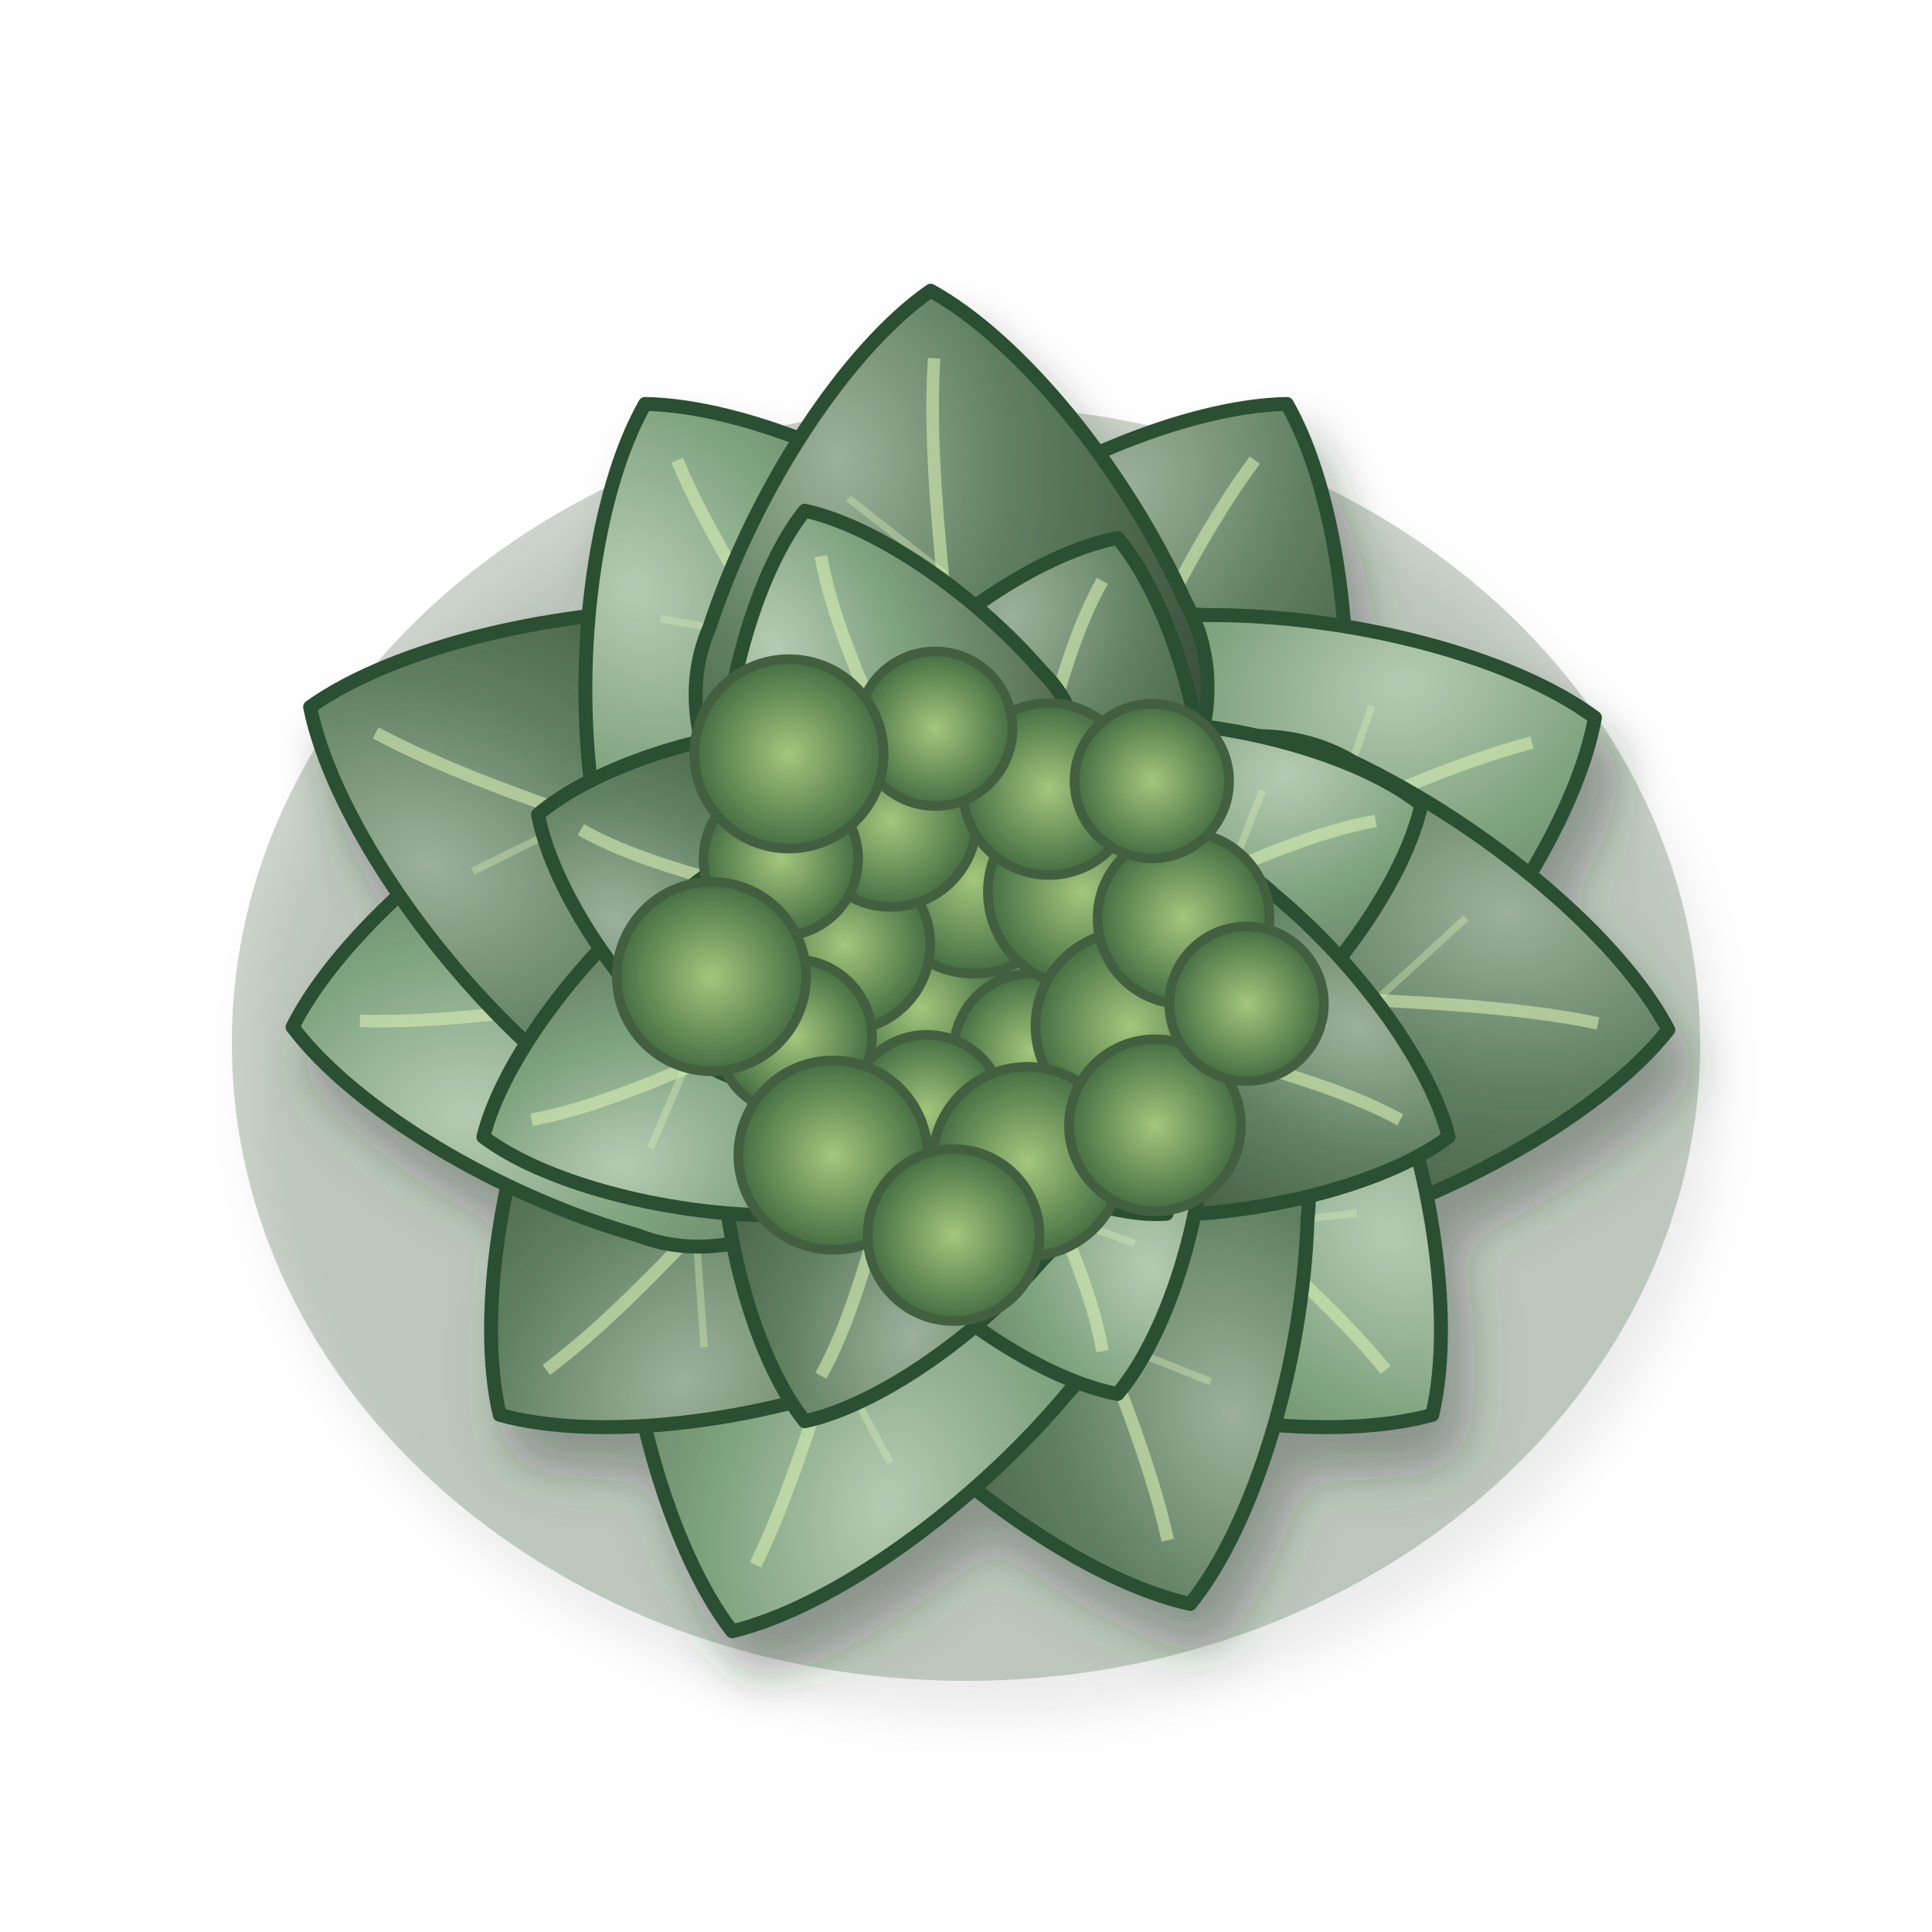
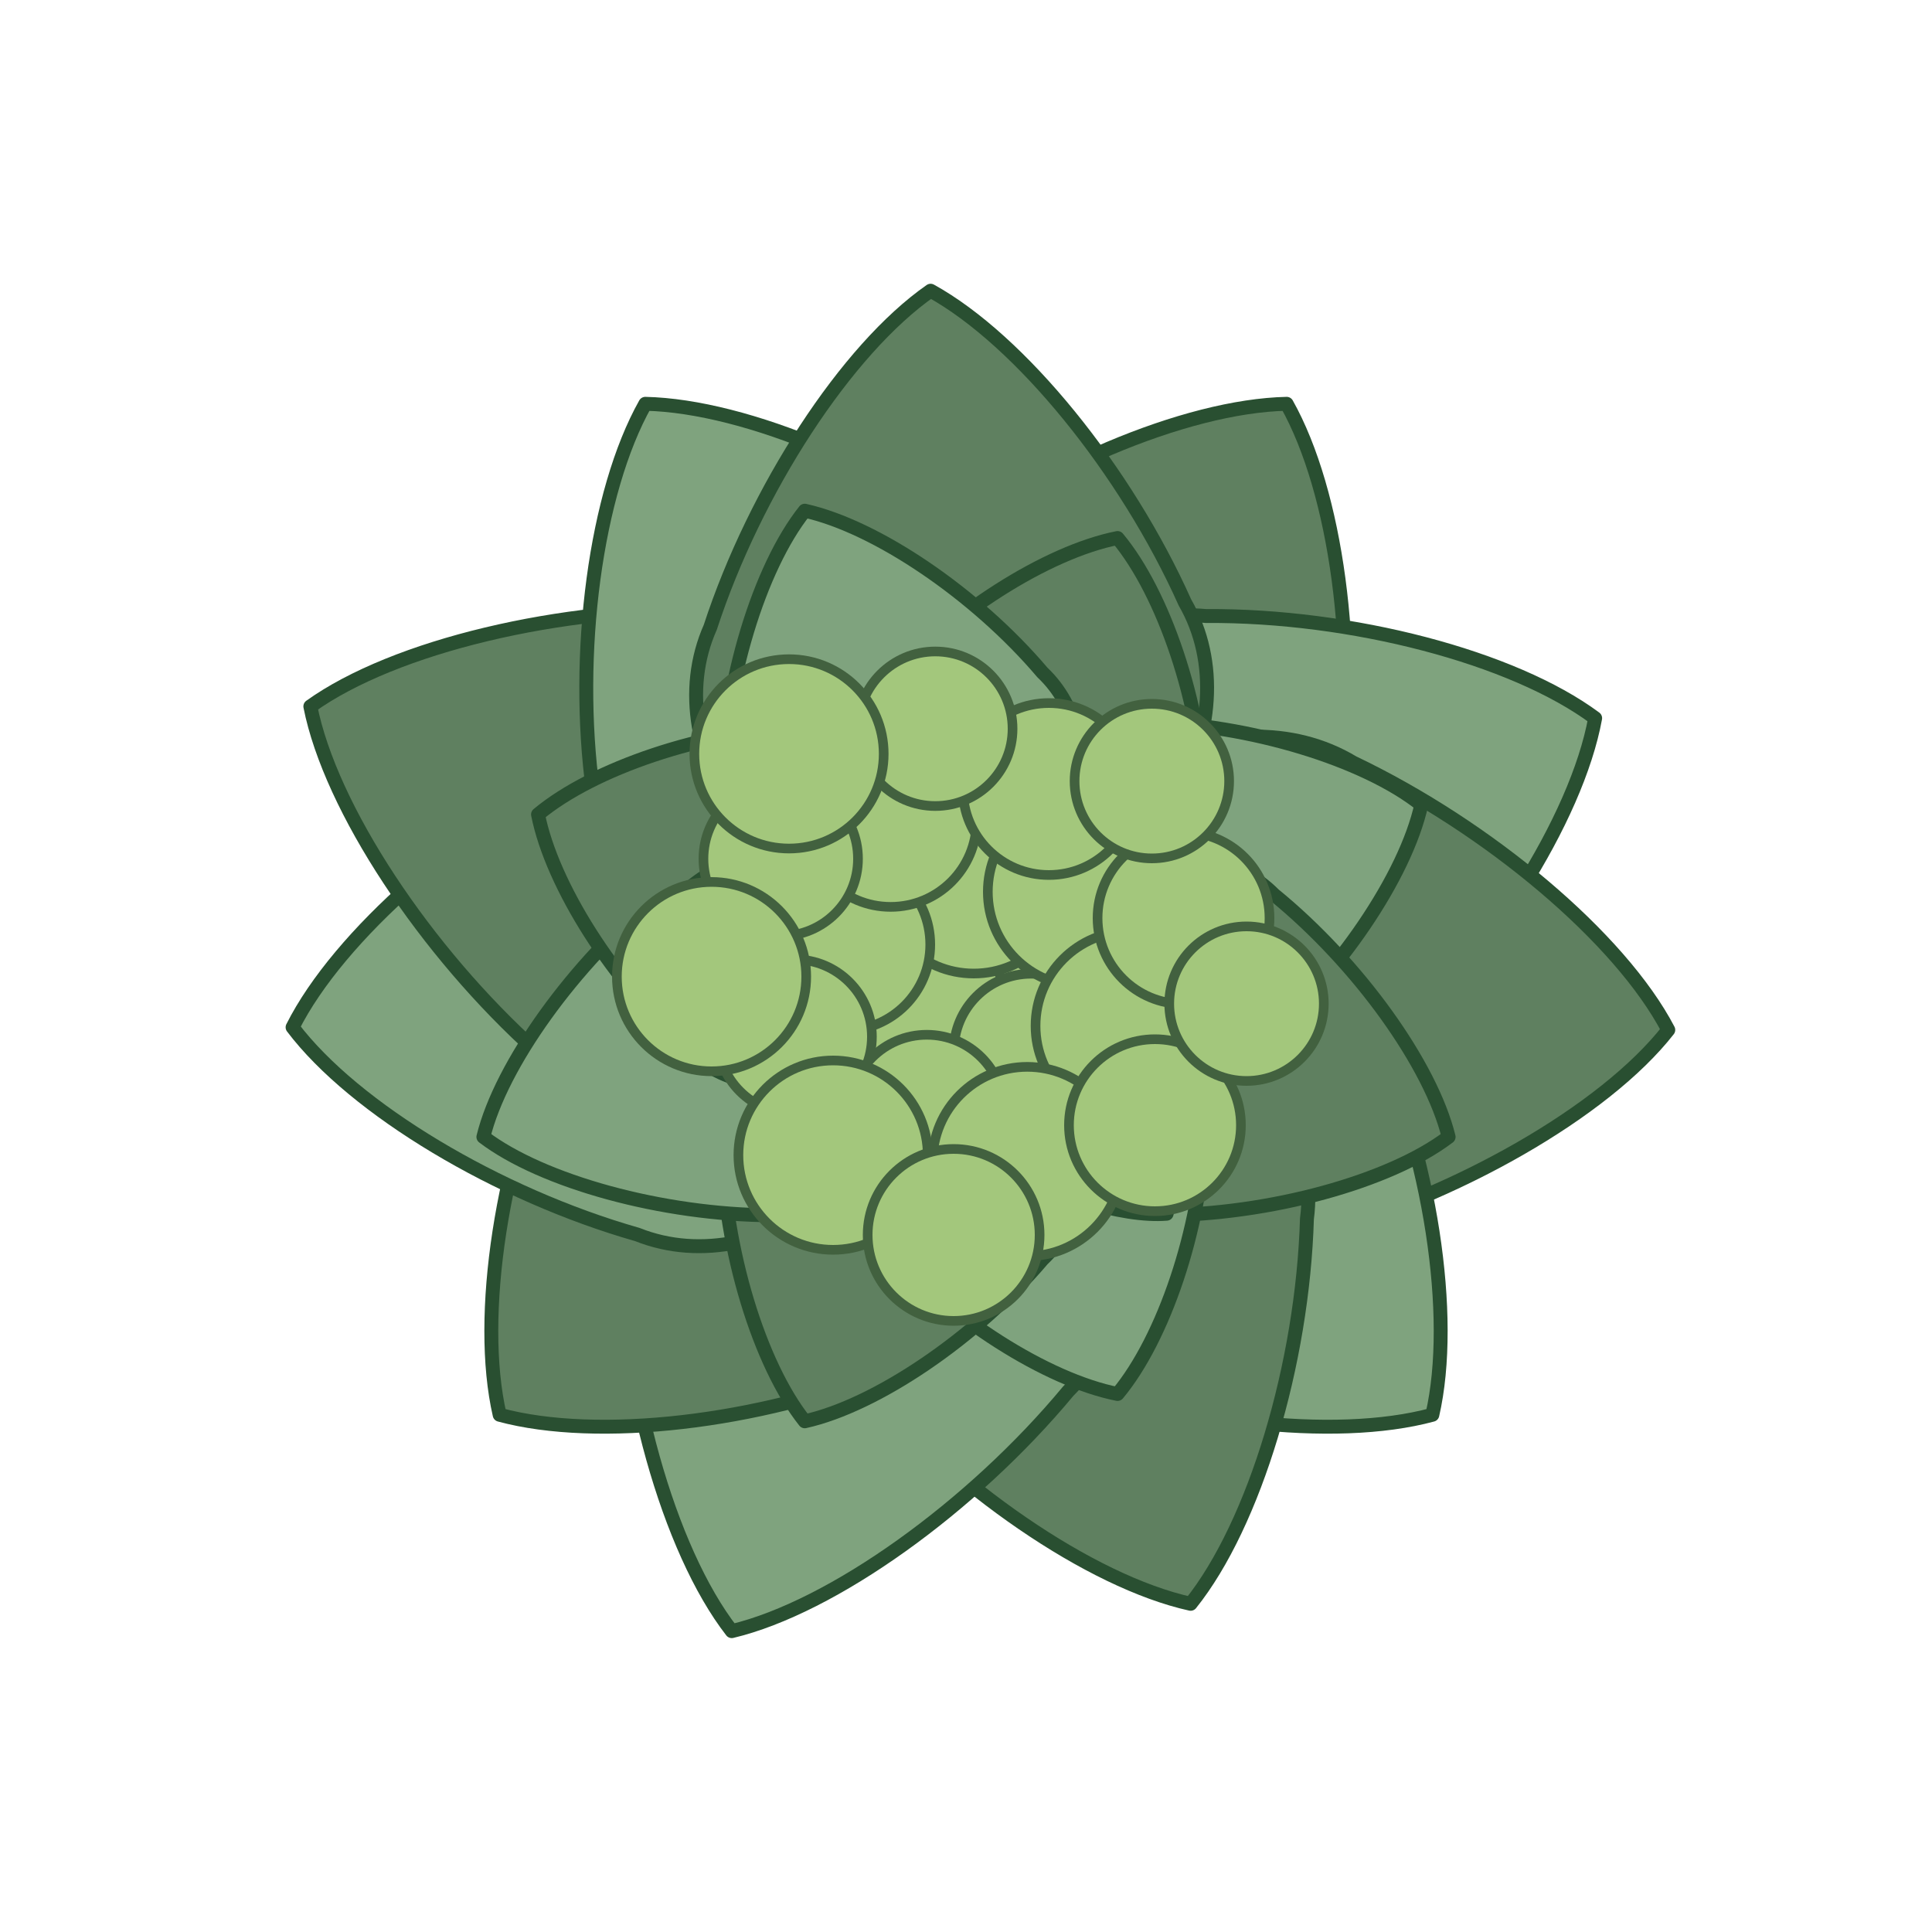
<svg xmlns="http://www.w3.org/2000/svg" viewBox="-50 -50 100 100" width="100" height="100" role="img" aria-label="Cavolo cappuccio">
-   <defs>
-     <radialGradient id="leafA" cx="30%" cy="24%" r="82%">
-       <stop stop-color="#b5cab4" />
-       <stop offset=".4" stop-color="#7fa37e" />
-       <stop offset="1" stop-color="#4f654e" />
-     </radialGradient>
-     <radialGradient id="leafB" cx="30%" cy="24%" r="82%">
-       <stop stop-color="#9cb09c" />
-       <stop offset=".42" stop-color="#5f8060" />
-       <stop offset="1" stop-color="#394d3a" />
-     </radialGradient>
-     <radialGradient id="leafYoung">
-       <stop stop-color="#ccdacb" />
-       <stop offset="1" stop-color="#7fa37e" />
-     </radialGradient>
-     <radialGradient id="fruitRed" cx="30%" cy="24%">
-       <stop stop-color="#ff9b83" />
-       <stop offset=".35" stop-color="#e34839" />
-       <stop offset="1" stop-color="#6d2026" />
-     </radialGradient>
-     <radialGradient id="fruitGreen" cx="30%" cy="24%">
-       <stop stop-color="#b6dc79" />
-       <stop offset=".4" stop-color="#5e9849" />
-       <stop offset="1" stop-color="#264a30" />
-     </radialGradient>
-     <radialGradient id="fruitOrange">
-       <stop stop-color="#ffd376" />
-       <stop offset=".42" stop-color="#e78934" />
-       <stop offset="1" stop-color="#7a321f" />
-     </radialGradient>
-     <radialGradient id="fruitPurple">
-       <stop stop-color="#c498ca" />
-       <stop offset=".42" stop-color="#70467e" />
-       <stop offset="1" stop-color="#2a193d" />
-     </radialGradient>
-     <radialGradient id="headGreen">
-       <stop stop-color="#a3c77c" />
-       <stop offset="1" stop-color="#456d43" />
-     </radialGradient>
-     <radialGradient id="headCream">
-       <stop stop-color="#fffcec" />
-       <stop offset="1" stop-color="#b8aa7b" />
-     </radialGradient>
-     <filter id="depth" x="-24%" y="-24%" width="160%" height="170%">
-       <feDropShadow dx="1" dy="2" stdDeviation="1.25" flood-color="#132315" flood-opacity=".38" />
-     </filter>
-   </defs>
-   <g filter="url(#depth)" style="isolation:isolate">
-     <ellipse cy="4" rx="38" ry="33" fill="#122415" opacity=".2" />
-     <g transform="rotate(29.72727)">
-       <path d="M0 0 C10.234 -2.68 15.502 -11.39 12.341 -17.42 C9.632 -24.12 4.515 -30.82 0 -33.5 C-4.515 -30.82 -9.632 -24.12 -12.341 -17.42 C-15.502 -11.39 -10.234 -2.68 0 0Z" fill="url(#leafB)" stroke="#294f31" stroke-width=".72" stroke-linejoin="round" />
-       <path d="M0 -1 C1 -11.39 -1 -22.11 0 -30.15" fill="none" stroke="#d8efb2" stroke-width=".65" opacity=".58" />
-       <path d="M0 -14.07 L5.719 -18.425 M0 -19.43 L-4.816 -23.45" stroke="#d8efb2" stroke-width=".38" opacity=".38" />
+   <g>
+     <g transform="rotate(29.7)">
+       <path d="M0 0 C10.2 -2.7 15.5 -11.4 12.3 -17.4 C9.6 -24.1 4.5 -30.8 0 -33.5 C-4.5 -30.8 -9.6 -24.1 -12.3 -17.4 C-15.5 -11.4 -10.2 -2.7 0 0Z" fill="#5f8060" stroke="#294f31" stroke-width=".72" stroke-linejoin="round" />
    </g>
-     <g transform="rotate(68.45455)">
-       <path d="M0 0 C10.234 -2.8 15.502 -11.9 12.341 -18.2 C9.632 -25.2 4.515 -32.2 0 -35 C-4.515 -32.2 -9.632 -25.2 -12.341 -18.2 C-15.502 -11.9 -10.234 -2.8 0 0Z" fill="url(#leafA)" stroke="#294f31" stroke-width=".72" stroke-linejoin="round" />
-       <path d="M0 -1 C1 -11.9 -1 -23.1 0 -31.5" fill="none" stroke="#d8efb2" stroke-width=".65" opacity=".58" />
-       <path d="M0 -14.7 L5.719 -19.25 M0 -20.3 L-4.816 -24.5" stroke="#d8efb2" stroke-width=".38" opacity=".38" />
+     <g transform="rotate(68.5)">
+       <path d="M0 0 C10.2 -2.8 15.5 -11.9 12.3 -18.2 C9.6 -25.2 4.5 -32.2 0 -35 C-4.5 -32.2 -9.6 -25.2 -12.3 -18.2 C-15.5 -11.9 -10.2 -2.8 0 0Z" fill="#7fa37e" stroke="#294f31" stroke-width=".72" stroke-linejoin="round" />
    </g>
-     <g transform="rotate(95.18182)">
-       <path d="M0 0 C10.234 -2.92 15.502 -12.41 12.341 -18.98 C9.632 -26.28 4.515 -33.58 0 -36.5 C-4.515 -33.58 -9.632 -26.28 -12.341 -18.98 C-15.502 -12.41 -10.234 -2.92 0 0Z" fill="url(#leafB)" stroke="#294f31" stroke-width=".72" stroke-linejoin="round" />
-       <path d="M0 -1 C1 -12.41 -1 -24.09 0 -32.85" fill="none" stroke="#d8efb2" stroke-width=".65" opacity=".58" />
-       <path d="M0 -15.33 L5.719 -20.075 M0 -21.17 L-4.816 -25.55" stroke="#d8efb2" stroke-width=".38" opacity=".38" />
+     <g transform="rotate(95.2)">
+       <path d="M0 0 C10.2 -2.9 15.5 -12.4 12.3 -19 C9.6 -26.3 4.5 -33.6 0 -36.5 C-4.5 -33.6 -9.6 -26.3 -12.3 -19 C-15.5 -12.4 -10.2 -2.9 0 0Z" fill="#5f8060" stroke="#294f31" stroke-width=".72" stroke-linejoin="round" />
    </g>
-     <g transform="rotate(133.9091)">
-       <path d="M0 0 C10.234 -2.68 15.502 -11.39 12.341 -17.42 C9.632 -24.12 4.515 -30.82 0 -33.5 C-4.515 -30.82 -9.632 -24.12 -12.341 -17.42 C-15.502 -11.39 -10.234 -2.68 0 0Z" fill="url(#leafA)" stroke="#294f31" stroke-width=".72" stroke-linejoin="round" />
-       <path d="M0 -1 C1 -11.39 -1 -22.11 0 -30.15" fill="none" stroke="#d8efb2" stroke-width=".65" opacity=".58" />
-       <path d="M0 -14.07 L5.719 -18.425 M0 -19.43 L-4.816 -23.45" stroke="#d8efb2" stroke-width=".38" opacity=".38" />
+     <g transform="rotate(133.9)">
+       <path d="M0 0 C10.2 -2.7 15.5 -11.4 12.3 -17.4 C9.6 -24.1 4.5 -30.8 0 -33.5 C-4.5 -30.8 -9.6 -24.1 -12.3 -17.4 C-15.5 -11.4 -10.2 -2.7 0 0Z" fill="#7fa37e" stroke="#294f31" stroke-width=".72" stroke-linejoin="round" />
    </g>
-     <g transform="rotate(160.6364)">
-       <path d="M0 0 C10.234 -2.8 15.502 -11.9 12.341 -18.2 C9.632 -25.2 4.515 -32.2 0 -35 C-4.515 -32.2 -9.632 -25.2 -12.341 -18.2 C-15.502 -11.9 -10.234 -2.8 0 0Z" fill="url(#leafB)" stroke="#294f31" stroke-width=".72" stroke-linejoin="round" />
-       <path d="M0 -1 C1 -11.9 -1 -23.1 0 -31.5" fill="none" stroke="#d8efb2" stroke-width=".65" opacity=".58" />
-       <path d="M0 -14.7 L5.719 -19.25 M0 -20.3 L-4.816 -24.5" stroke="#d8efb2" stroke-width=".38" opacity=".38" />
+     <g transform="rotate(160.6)">
+       <path d="M0 0 C10.2 -2.8 15.5 -11.9 12.3 -18.2 C9.6 -25.2 4.5 -32.2 0 -35 C-4.5 -32.2 -9.6 -25.2 -12.3 -18.2 C-15.5 -11.9 -10.2 -2.8 0 0Z" fill="#5f8060" stroke="#294f31" stroke-width=".72" stroke-linejoin="round" />
    </g>
-     <g transform="rotate(199.3636)">
-       <path d="M0 0 C10.234 -2.92 15.502 -12.41 12.341 -18.98 C9.632 -26.28 4.515 -33.58 0 -36.5 C-4.515 -33.58 -9.632 -26.28 -12.341 -18.98 C-15.502 -12.41 -10.234 -2.92 0 0Z" fill="url(#leafA)" stroke="#294f31" stroke-width=".72" stroke-linejoin="round" />
-       <path d="M0 -1 C1 -12.41 -1 -24.09 0 -32.85" fill="none" stroke="#d8efb2" stroke-width=".65" opacity=".58" />
-       <path d="M0 -15.33 L5.719 -20.075 M0 -21.17 L-4.816 -25.55" stroke="#d8efb2" stroke-width=".38" opacity=".38" />
+     <g transform="rotate(199.4)">
+       <path d="M0 0 C10.2 -2.9 15.5 -12.4 12.3 -19 C9.6 -26.3 4.5 -33.6 0 -36.5 C-4.5 -33.6 -9.6 -26.3 -12.3 -19 C-15.5 -12.4 -10.2 -2.9 0 0Z" fill="#7fa37e" stroke="#294f31" stroke-width=".72" stroke-linejoin="round" />
    </g>
-     <g transform="rotate(226.0909)">
-       <path d="M0 0 C10.234 -2.68 15.502 -11.39 12.341 -17.42 C9.632 -24.12 4.515 -30.82 0 -33.5 C-4.515 -30.82 -9.632 -24.12 -12.341 -17.42 C-15.502 -11.39 -10.234 -2.68 0 0Z" fill="url(#leafB)" stroke="#294f31" stroke-width=".72" stroke-linejoin="round" />
-       <path d="M0 -1 C1 -11.39 -1 -22.11 0 -30.15" fill="none" stroke="#d8efb2" stroke-width=".65" opacity=".58" />
-       <path d="M0 -14.07 L5.719 -18.425 M0 -19.43 L-4.816 -23.45" stroke="#d8efb2" stroke-width=".38" opacity=".38" />
+     <g transform="rotate(226.1)">
+       <path d="M0 0 C10.2 -2.7 15.5 -11.4 12.3 -17.4 C9.6 -24.1 4.5 -30.8 0 -33.5 C-4.5 -30.8 -9.6 -24.1 -12.3 -17.4 C-15.5 -11.4 -10.2 -2.7 0 0Z" fill="#5f8060" stroke="#294f31" stroke-width=".72" stroke-linejoin="round" />
    </g>
-     <g transform="rotate(264.8182)">
-       <path d="M0 0 C10.234 -2.8 15.502 -11.9 12.341 -18.2 C9.632 -25.2 4.515 -32.2 0 -35 C-4.515 -32.2 -9.632 -25.2 -12.341 -18.2 C-15.502 -11.9 -10.234 -2.8 0 0Z" fill="url(#leafA)" stroke="#294f31" stroke-width=".72" stroke-linejoin="round" />
-       <path d="M0 -1 C1 -11.9 -1 -23.1 0 -31.5" fill="none" stroke="#d8efb2" stroke-width=".65" opacity=".58" />
-       <path d="M0 -14.7 L5.719 -19.25 M0 -20.3 L-4.816 -24.5" stroke="#d8efb2" stroke-width=".38" opacity=".38" />
+     <g transform="rotate(264.8)">
+       <path d="M0 0 C10.2 -2.8 15.5 -11.9 12.3 -18.2 C9.6 -25.2 4.5 -32.2 0 -35 C-4.5 -32.2 -9.6 -25.2 -12.3 -18.2 C-15.5 -11.9 -10.2 -2.8 0 0Z" fill="#7fa37e" stroke="#294f31" stroke-width=".72" stroke-linejoin="round" />
    </g>
-     <g transform="rotate(291.5455)">
-       <path d="M0 0 C10.234 -2.92 15.502 -12.41 12.341 -18.98 C9.632 -26.28 4.515 -33.58 0 -36.5 C-4.515 -33.58 -9.632 -26.28 -12.341 -18.98 C-15.502 -12.41 -10.234 -2.92 0 0Z" fill="url(#leafB)" stroke="#294f31" stroke-width=".72" stroke-linejoin="round" />
-       <path d="M0 -1 C1 -12.41 -1 -24.09 0 -32.85" fill="none" stroke="#d8efb2" stroke-width=".65" opacity=".58" />
-       <path d="M0 -15.33 L5.719 -20.075 M0 -21.17 L-4.816 -25.55" stroke="#d8efb2" stroke-width=".38" opacity=".38" />
+     <g transform="rotate(291.6)">
+       <path d="M0 0 C10.2 -2.9 15.5 -12.4 12.3 -19 C9.6 -26.3 4.5 -33.6 0 -36.5 C-4.5 -33.6 -9.6 -26.3 -12.3 -19 C-15.5 -12.4 -10.2 -2.9 0 0Z" fill="#5f8060" stroke="#294f31" stroke-width=".72" stroke-linejoin="round" />
    </g>
-     <g transform="rotate(330.2727)">
-       <path d="M0 0 C10.234 -2.68 15.502 -11.39 12.341 -17.42 C9.632 -24.12 4.515 -30.82 0 -33.5 C-4.515 -30.82 -9.632 -24.12 -12.341 -17.42 C-15.502 -11.39 -10.234 -2.68 0 0Z" fill="url(#leafA)" stroke="#294f31" stroke-width=".72" stroke-linejoin="round" />
-       <path d="M0 -1 C1 -11.39 -1 -22.11 0 -30.15" fill="none" stroke="#d8efb2" stroke-width=".65" opacity=".58" />
-       <path d="M0 -14.07 L5.719 -18.425 M0 -19.43 L-4.816 -23.45" stroke="#d8efb2" stroke-width=".38" opacity=".38" />
+     <g transform="rotate(330.3)">
+       <path d="M0 0 C10.2 -2.7 15.5 -11.4 12.3 -17.4 C9.6 -24.1 4.5 -30.8 0 -33.5 C-4.5 -30.8 -9.6 -24.1 -12.3 -17.4 C-15.5 -11.4 -10.2 -2.7 0 0Z" fill="#7fa37e" stroke="#294f31" stroke-width=".72" stroke-linejoin="round" />
    </g>
    <g transform="rotate(357)">
-       <path d="M0 0 C10.234 -2.8 15.502 -11.9 12.341 -18.2 C9.632 -25.2 4.515 -32.2 0 -35 C-4.515 -32.2 -9.632 -25.2 -12.341 -18.2 C-15.502 -11.9 -10.234 -2.8 0 0Z" fill="url(#leafB)" stroke="#294f31" stroke-width=".72" stroke-linejoin="round" />
-       <path d="M0 -1 C1 -11.9 -1 -23.1 0 -31.5" fill="none" stroke="#d8efb2" stroke-width=".65" opacity=".58" />
-       <path d="M0 -14.7 L5.719 -19.25 M0 -20.3 L-4.816 -24.5" stroke="#d8efb2" stroke-width=".38" opacity=".38" />
+       <path d="M0 0 C10.2 -2.8 15.5 -11.9 12.3 -18.2 C9.6 -25.2 4.5 -32.2 0 -35 C-4.5 -32.2 -9.6 -25.2 -12.3 -18.2 C-15.5 -11.9 -10.2 -2.8 0 0Z" fill="#5f8060" stroke="#294f31" stroke-width=".72" stroke-linejoin="round" />
    </g>
    <g transform="rotate(19.5)">
-       <path d="M0 0 C7.31 -1.88 11.072 -7.99 8.815 -12.22 C6.88 -16.92 3.225 -21.62 0 -23.5 C-3.225 -21.62 -6.88 -16.92 -8.815 -12.22 C-11.072 -7.99 -7.31 -1.88 0 0Z" fill="url(#leafB)" stroke="#294f31" stroke-width=".72" stroke-linejoin="round" />
-       <path d="M0 -1 C1 -7.99 -1 -15.51 0 -21.15" fill="none" stroke="#d8efb2" stroke-width=".65" opacity=".58" />
-       <path d="M0 -9.87 L4.085 -12.925 M0 -13.63 L-3.44 -16.45" stroke="#d8efb2" stroke-width=".38" opacity=".38" />
+       <path d="M0 0 C7.3 -1.9 11.1 -8 8.8 -12.2 C6.9 -16.9 3.2 -21.6 0 -23.5 C-3.2 -21.6 -6.9 -16.9 -8.8 -12.2 C-11.1 -8 -7.3 -1.9 0 0Z" fill="#5f8060" stroke="#294f31" stroke-width=".72" stroke-linejoin="round" />
    </g>
    <g transform="rotate(70.5)">
-       <path d="M0 0 C7.31 -2 11.072 -8.5 8.815 -13 C6.88 -18 3.225 -23 0 -25 C-3.225 -23 -6.88 -18 -8.815 -13 C-11.072 -8.5 -7.31 -2 0 0Z" fill="url(#leafA)" stroke="#294f31" stroke-width=".72" stroke-linejoin="round" />
-       <path d="M0 -1 C1 -8.5 -1 -16.5 0 -22.5" fill="none" stroke="#d8efb2" stroke-width=".65" opacity=".58" />
-       <path d="M0 -10.5 L4.085 -13.75 M0 -14.5 L-3.44 -17.5" stroke="#d8efb2" stroke-width=".38" opacity=".38" />
+       <path d="M0 0 C7.3 -2 11.1 -8.5 8.8 -13 C6.9 -18 3.2 -23 0 -25 C-3.2 -23 -6.9 -18 -8.8 -13 C-11.1 -8.5 -7.3 -2 0 0Z" fill="#7fa37e" stroke="#294f31" stroke-width=".72" stroke-linejoin="round" />
    </g>
    <g transform="rotate(109.5)">
-       <path d="M0 0 C7.31 -2.12 11.072 -9.01 8.815 -13.78 C6.88 -19.08 3.225 -24.38 0 -26.5 C-3.225 -24.38 -6.88 -19.08 -8.815 -13.78 C-11.072 -9.01 -7.31 -2.12 0 0Z" fill="url(#leafB)" stroke="#294f31" stroke-width=".72" stroke-linejoin="round" />
-       <path d="M0 -1 C1 -9.01 -1 -17.49 0 -23.85" fill="none" stroke="#d8efb2" stroke-width=".65" opacity=".58" />
-       <path d="M0 -11.13 L4.085 -14.575 M0 -15.37 L-3.44 -18.55" stroke="#d8efb2" stroke-width=".38" opacity=".38" />
+       <path d="M0 0 C7.3 -2.1 11.1 -9 8.8 -13.8 C6.9 -19.1 3.2 -24.4 0 -26.5 C-3.2 -24.4 -6.9 -19.1 -8.8 -13.8 C-11.1 -9 -7.3 -2.1 0 0Z" fill="#5f8060" stroke="#294f31" stroke-width=".72" stroke-linejoin="round" />
    </g>
    <g transform="rotate(160.5)">
-       <path d="M0 0 C7.31 -1.88 11.072 -7.99 8.815 -12.22 C6.88 -16.92 3.225 -21.62 0 -23.5 C-3.225 -21.62 -6.88 -16.92 -8.815 -12.22 C-11.072 -7.99 -7.31 -1.88 0 0Z" fill="url(#leafA)" stroke="#294f31" stroke-width=".72" stroke-linejoin="round" />
-       <path d="M0 -1 C1 -7.99 -1 -15.51 0 -21.15" fill="none" stroke="#d8efb2" stroke-width=".65" opacity=".58" />
-       <path d="M0 -9.87 L4.085 -12.925 M0 -13.63 L-3.44 -16.45" stroke="#d8efb2" stroke-width=".38" opacity=".38" />
+       <path d="M0 0 C7.3 -1.9 11.1 -8 8.8 -12.2 C6.9 -16.9 3.2 -21.6 0 -23.5 C-3.2 -21.6 -6.9 -16.9 -8.8 -12.2 C-11.1 -8 -7.3 -1.9 0 0Z" fill="#7fa37e" stroke="#294f31" stroke-width=".72" stroke-linejoin="round" />
    </g>
    <g transform="rotate(199.5)">
-       <path d="M0 0 C7.31 -2 11.072 -8.5 8.815 -13 C6.88 -18 3.225 -23 0 -25 C-3.225 -23 -6.88 -18 -8.815 -13 C-11.072 -8.5 -7.31 -2 0 0Z" fill="url(#leafB)" stroke="#294f31" stroke-width=".72" stroke-linejoin="round" />
-       <path d="M0 -1 C1 -8.5 -1 -16.5 0 -22.5" fill="none" stroke="#d8efb2" stroke-width=".65" opacity=".58" />
-       <path d="M0 -10.5 L4.085 -13.75 M0 -14.5 L-3.44 -17.5" stroke="#d8efb2" stroke-width=".38" opacity=".38" />
+       <path d="M0 0 C7.3 -2 11.1 -8.5 8.8 -13 C6.9 -18 3.2 -23 0 -25 C-3.2 -23 -6.9 -18 -8.8 -13 C-11.1 -8.5 -7.3 -2 0 0Z" fill="#5f8060" stroke="#294f31" stroke-width=".72" stroke-linejoin="round" />
    </g>
    <g transform="rotate(250.5)">
-       <path d="M0 0 C7.31 -2.12 11.072 -9.01 8.815 -13.78 C6.88 -19.08 3.225 -24.38 0 -26.5 C-3.225 -24.38 -6.88 -19.08 -8.815 -13.78 C-11.072 -9.01 -7.31 -2.12 0 0Z" fill="url(#leafA)" stroke="#294f31" stroke-width=".72" stroke-linejoin="round" />
-       <path d="M0 -1 C1 -9.01 -1 -17.49 0 -23.85" fill="none" stroke="#d8efb2" stroke-width=".65" opacity=".58" />
-       <path d="M0 -11.13 L4.085 -14.575 M0 -15.37 L-3.44 -18.55" stroke="#d8efb2" stroke-width=".38" opacity=".38" />
+       <path d="M0 0 C7.3 -2.1 11.1 -9 8.8 -13.8 C6.9 -19.1 3.2 -24.4 0 -26.5 C-3.2 -24.4 -6.9 -19.1 -8.8 -13.8 C-11.1 -9 -7.3 -2.1 0 0Z" fill="#7fa37e" stroke="#294f31" stroke-width=".72" stroke-linejoin="round" />
    </g>
    <g transform="rotate(289.5)">
-       <path d="M0 0 C7.31 -1.88 11.072 -7.99 8.815 -12.22 C6.88 -16.92 3.225 -21.62 0 -23.5 C-3.225 -21.62 -6.88 -16.92 -8.815 -12.22 C-11.072 -7.99 -7.31 -1.88 0 0Z" fill="url(#leafB)" stroke="#294f31" stroke-width=".72" stroke-linejoin="round" />
-       <path d="M0 -1 C1 -7.99 -1 -15.51 0 -21.15" fill="none" stroke="#d8efb2" stroke-width=".65" opacity=".58" />
-       <path d="M0 -9.87 L4.085 -12.925 M0 -13.63 L-3.44 -16.45" stroke="#d8efb2" stroke-width=".38" opacity=".38" />
+       <path d="M0 0 C7.3 -1.9 11.1 -8 8.8 -12.2 C6.9 -16.9 3.2 -21.6 0 -23.5 C-3.2 -21.6 -6.9 -16.9 -8.8 -12.2 C-11.1 -8 -7.3 -1.9 0 0Z" fill="#5f8060" stroke="#294f31" stroke-width=".72" stroke-linejoin="round" />
    </g>
    <g transform="rotate(340.5)">
-       <path d="M0 0 C7.31 -2 11.072 -8.5 8.815 -13 C6.88 -18 3.225 -23 0 -25 C-3.225 -23 -6.88 -18 -8.815 -13 C-11.072 -8.5 -7.31 -2 0 0Z" fill="url(#leafA)" stroke="#294f31" stroke-width=".72" stroke-linejoin="round" />
-       <path d="M0 -1 C1 -8.5 -1 -16.5 0 -22.5" fill="none" stroke="#d8efb2" stroke-width=".65" opacity=".58" />
-       <path d="M0 -10.5 L4.085 -13.75 M0 -14.5 L-3.44 -17.5" stroke="#d8efb2" stroke-width=".38" opacity=".38" />
+       <path d="M0 0 C7.3 -2 11.1 -8.5 8.8 -13 C6.9 -18 3.2 -23 0 -25 C-3.2 -23 -6.9 -18 -8.8 -13 C-11.1 -8.5 -7.3 -2 0 0Z" fill="#7fa37e" stroke="#294f31" stroke-width=".72" stroke-linejoin="round" />
    </g>
    <g transform="rotate(-3)">
-       <path d="M0 0 C4.386 -1.08 6.644 -4.59 5.289 -7.02 C4.128 -9.72 1.935 -12.42 0 -13.5 C-1.935 -12.42 -4.128 -9.72 -5.289 -7.02 C-6.644 -4.59 -4.386 -1.08 0 0Z" fill="url(#leafB)" stroke="#294f31" stroke-width=".72" stroke-linejoin="round" />
-       <path d="M0 -1 C1 -4.59 -1 -8.91 0 -12.15" fill="none" stroke="#d8efb2" stroke-width=".65" opacity=".58" />
-       <path d="M0 -5.67 L2.451 -7.425 M0 -7.83 L-2.064 -9.45" stroke="#d8efb2" stroke-width=".38" opacity=".38" />
+       <path d="M0 0 C4.4 -1.1 6.6 -4.6 5.3 -7 C4.1 -9.7 1.9 -12.4 0 -13.5 C-1.9 -12.4 -4.1 -9.7 -5.3 -7 C-6.6 -4.6 -4.4 -1.1 0 0Z" fill="#5f8060" stroke="#294f31" stroke-width=".72" stroke-linejoin="round" />
    </g>
    <g transform="rotate(75)">
-       <path d="M0 0 C4.386 -1.2 6.644 -5.1 5.289 -7.8 C4.128 -10.8 1.935 -13.8 0 -15 C-1.935 -13.8 -4.128 -10.8 -5.289 -7.8 C-6.644 -5.1 -4.386 -1.2 0 0Z" fill="url(#leafA)" stroke="#294f31" stroke-width=".72" stroke-linejoin="round" />
-       <path d="M0 -1 C1 -5.1 -1 -9.9 0 -13.5" fill="none" stroke="#d8efb2" stroke-width=".65" opacity=".58" />
-       <path d="M0 -6.3 L2.451 -8.25 M0 -8.7 L-2.064 -10.5" stroke="#d8efb2" stroke-width=".38" opacity=".38" />
+       <path d="M0 0 C4.4 -1.2 6.6 -5.1 5.3 -7.8 C4.1 -10.8 1.9 -13.8 0 -15 C-1.9 -13.8 -4.1 -10.8 -5.3 -7.8 C-6.6 -5.1 -4.4 -1.2 0 0Z" fill="#7fa37e" stroke="#294f31" stroke-width=".72" stroke-linejoin="round" />
    </g>
    <g transform="rotate(141)">
-       <path d="M0 0 C4.386 -1.32 6.644 -5.61 5.289 -8.58 C4.128 -11.88 1.935 -15.18 0 -16.5 C-1.935 -15.18 -4.128 -11.88 -5.289 -8.58 C-6.644 -5.61 -4.386 -1.32 0 0Z" fill="url(#leafB)" stroke="#294f31" stroke-width=".72" stroke-linejoin="round" />
-       <path d="M0 -1 C1 -5.61 -1 -10.89 0 -14.85" fill="none" stroke="#d8efb2" stroke-width=".65" opacity=".58" />
-       <path d="M0 -6.93 L2.451 -9.075 M0 -9.57 L-2.064 -11.55" stroke="#d8efb2" stroke-width=".38" opacity=".38" />
+       <path d="M0 0 C4.4 -1.3 6.6 -5.6 5.3 -8.6 C4.1 -11.9 1.9 -15.2 0 -16.5 C-1.9 -15.2 -4.1 -11.9 -5.3 -8.6 C-6.6 -5.6 -4.4 -1.3 0 0Z" fill="#5f8060" stroke="#294f31" stroke-width=".72" stroke-linejoin="round" />
    </g>
    <g transform="rotate(219)">
-       <path d="M0 0 C4.386 -1.08 6.644 -4.59 5.289 -7.02 C4.128 -9.72 1.935 -12.42 0 -13.5 C-1.935 -12.42 -4.128 -9.72 -5.289 -7.02 C-6.644 -4.59 -4.386 -1.08 0 0Z" fill="url(#leafA)" stroke="#294f31" stroke-width=".72" stroke-linejoin="round" />
-       <path d="M0 -1 C1 -4.59 -1 -8.91 0 -12.15" fill="none" stroke="#d8efb2" stroke-width=".65" opacity=".58" />
-       <path d="M0 -5.67 L2.451 -7.425 M0 -7.83 L-2.064 -9.45" stroke="#d8efb2" stroke-width=".38" opacity=".38" />
+       <path d="M0 0 C4.4 -1.1 6.6 -4.6 5.3 -7 C4.1 -9.7 1.9 -12.4 0 -13.5 C-1.9 -12.4 -4.1 -9.7 -5.3 -7 C-6.6 -4.6 -4.4 -1.1 0 0Z" fill="#7fa37e" stroke="#294f31" stroke-width=".72" stroke-linejoin="round" />
    </g>
    <g transform="rotate(285)">
-       <path d="M0 0 C4.386 -1.2 6.644 -5.1 5.289 -7.8 C4.128 -10.8 1.935 -13.8 0 -15 C-1.935 -13.8 -4.128 -10.8 -5.289 -7.8 C-6.644 -5.1 -4.386 -1.2 0 0Z" fill="url(#leafB)" stroke="#294f31" stroke-width=".72" stroke-linejoin="round" />
-       <path d="M0 -1 C1 -5.1 -1 -9.9 0 -13.5" fill="none" stroke="#d8efb2" stroke-width=".65" opacity=".58" />
-       <path d="M0 -6.3 L2.451 -8.25 M0 -8.7 L-2.064 -10.5" stroke="#d8efb2" stroke-width=".38" opacity=".38" />
+       <path d="M0 0 C4.4 -1.2 6.6 -5.1 5.3 -7.8 C4.1 -10.8 1.9 -13.8 0 -15 C-1.9 -13.8 -4.1 -10.8 -5.3 -7.8 C-6.6 -5.1 -4.4 -1.2 0 0Z" fill="#5f8060" stroke="#294f31" stroke-width=".72" stroke-linejoin="round" />
    </g>
-     <circle cx="0" cy="0" r="4" fill="url(#headGreen)" stroke="#42613f" stroke-width=".5" />
-     <circle cx="-2.358" cy="2.16" r="4.45" fill="url(#headGreen)" stroke="#42613f" stroke-width=".5" />
-     <circle cx="0.395" cy="-4.505" r="4.9" fill="url(#headGreen)" stroke="#42613f" stroke-width=".5" />
-     <circle cx="3.37" cy="4.396" r="4" fill="url(#headGreen)" stroke="#42613f" stroke-width=".5" />
-     <circle cx="-6.298" cy="-1.114" r="4.45" fill="url(#headGreen)" stroke="#42613f" stroke-width=".5" />
-     <circle cx="6.034" cy="-3.838" r="4.9" fill="url(#headGreen)" stroke="#42613f" stroke-width=".5" />
-     <circle cx="-2.033" cy="7.565" r="4" fill="url(#headGreen)" stroke="#42613f" stroke-width=".5" />
-     <circle cx="-3.9" cy="-7.509" r="4.45" fill="url(#headGreen)" stroke="#42613f" stroke-width=".5" />
-     <circle cx="8.497" cy="3.103" r="4.9" fill="url(#headGreen)" stroke="#42613f" stroke-width=".5" />
-     <circle cx="-8.868" cy="3.661" r="4" fill="url(#headGreen)" stroke="#42613f" stroke-width=".5" />
-     <circle cx="4.286" cy="-9.16" r="4.45" fill="url(#headGreen)" stroke="#42613f" stroke-width=".5" />
-     <circle cx="3.175" cy="10.12" r="4.9" fill="url(#headGreen)" stroke="#42613f" stroke-width=".5" />
-     <circle cx="-9.585" cy="-5.554" r="4" fill="url(#headGreen)" stroke="#42613f" stroke-width=".5" />
-     <circle cx="11.262" cy="-2.476" r="4.45" fill="url(#headGreen)" stroke="#42613f" stroke-width=".5" />
-     <circle cx="-6.881" cy="9.789" r="4.9" fill="url(#headGreen)" stroke="#42613f" stroke-width=".5" />
-     <circle cx="-1.592" cy="-12.283" r="4" fill="url(#headGreen)" stroke="#42613f" stroke-width=".5" />
-     <circle cx="9.782" cy="8.243" r="4.45" fill="url(#headGreen)" stroke="#42613f" stroke-width=".5" />
-     <circle cx="-13.174" cy="0.546" r="4.9" fill="url(#headGreen)" stroke="#42613f" stroke-width=".5" />
-     <circle cx="9.617" cy="-9.571" r="4" fill="url(#headGreen)" stroke="#42613f" stroke-width=".5" />
-     <circle cx="-0.643" cy="13.925" r="4.45" fill="url(#headGreen)" stroke="#42613f" stroke-width=".5" />
-     <circle cx="-9.164" cy="-10.98" r="4.9" fill="url(#headGreen)" stroke="#42613f" stroke-width=".5" />
-     <circle cx="14.524" cy="1.953" r="4" fill="url(#headGreen)" stroke="#42613f" stroke-width=".5" />
+     <circle cx="0" cy="0" r="4" fill="#a3c77c" stroke="#42613f" stroke-width=".5" />
+     <circle cx="-2.36" cy="2.16" r="4.45" fill="#a3c77c" stroke="#42613f" stroke-width=".5" />
+     <circle cx=".4" cy="-4.51" r="4.9" fill="#a3c77c" stroke="#42613f" stroke-width=".5" />
+     <circle cx="3.37" cy="4.4" r="4" fill="#a3c77c" stroke="#42613f" stroke-width=".5" />
+     <circle cx="-6.3" cy="-1.11" r="4.45" fill="#a3c77c" stroke="#42613f" stroke-width=".5" />
+     <circle cx="6.03" cy="-3.84" r="4.9" fill="#a3c77c" stroke="#42613f" stroke-width=".5" />
+     <circle cx="-2.03" cy="7.56" r="4" fill="#a3c77c" stroke="#42613f" stroke-width=".5" />
+     <circle cx="-3.9" cy="-7.51" r="4.45" fill="#a3c77c" stroke="#42613f" stroke-width=".5" />
+     <circle cx="8.5" cy="3.1" r="4.9" fill="#a3c77c" stroke="#42613f" stroke-width=".5" />
+     <circle cx="-8.87" cy="3.66" r="4" fill="#a3c77c" stroke="#42613f" stroke-width=".5" />
+     <circle cx="4.29" cy="-9.16" r="4.45" fill="#a3c77c" stroke="#42613f" stroke-width=".5" />
+     <circle cx="3.17" cy="10.12" r="4.9" fill="#a3c77c" stroke="#42613f" stroke-width=".5" />
+     <circle cx="-9.59" cy="-5.55" r="4" fill="#a3c77c" stroke="#42613f" stroke-width=".5" />
+     <circle cx="11.26" cy="-2.48" r="4.45" fill="#a3c77c" stroke="#42613f" stroke-width=".5" />
+     <circle cx="-6.88" cy="9.79" r="4.9" fill="#a3c77c" stroke="#42613f" stroke-width=".5" />
+     <circle cx="-1.59" cy="-12.28" r="4" fill="#a3c77c" stroke="#42613f" stroke-width=".5" />
+     <circle cx="9.78" cy="8.24" r="4.45" fill="#a3c77c" stroke="#42613f" stroke-width=".5" />
+     <circle cx="-13.17" cy=".55" r="4.9" fill="#a3c77c" stroke="#42613f" stroke-width=".5" />
+     <circle cx="9.62" cy="-9.57" r="4" fill="#a3c77c" stroke="#42613f" stroke-width=".5" />
+     <circle cx="-.64" cy="13.92" r="4.45" fill="#a3c77c" stroke="#42613f" stroke-width=".5" />
+     <circle cx="-9.16" cy="-10.98" r="4.9" fill="#a3c77c" stroke="#42613f" stroke-width=".5" />
+     <circle cx="14.52" cy="1.95" r="4" fill="#a3c77c" stroke="#42613f" stroke-width=".5" />
  </g>
</svg>
